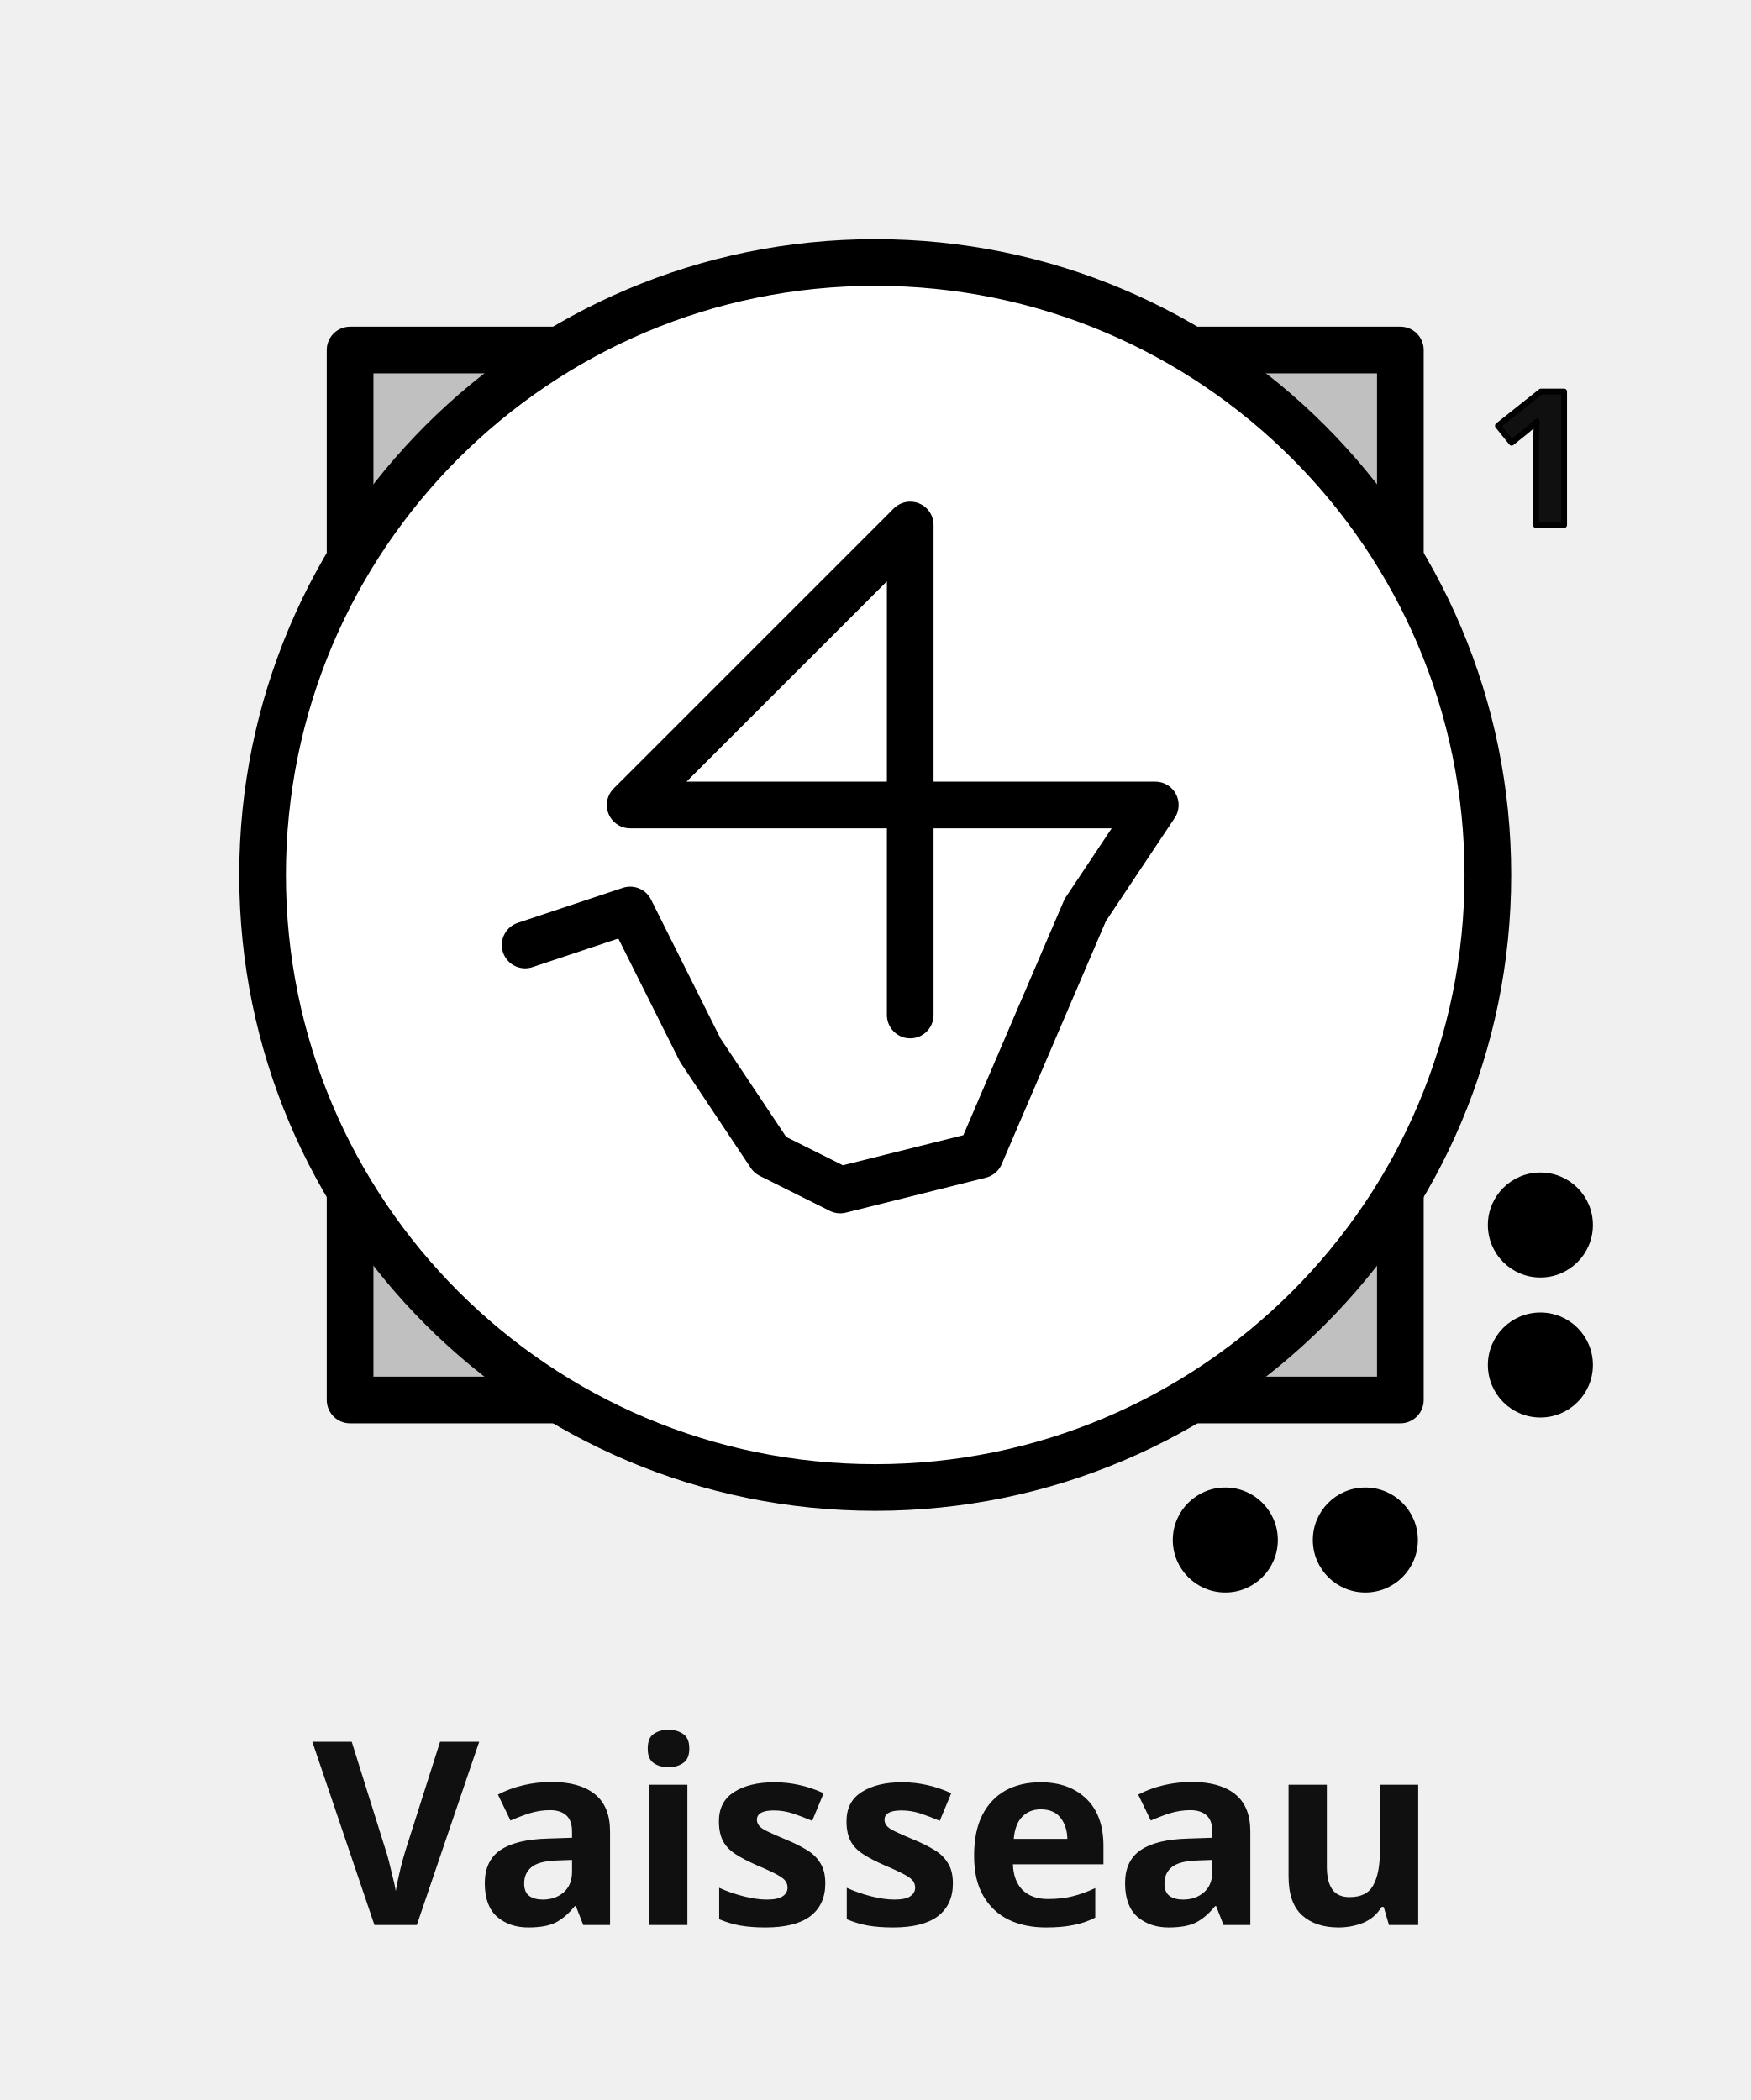
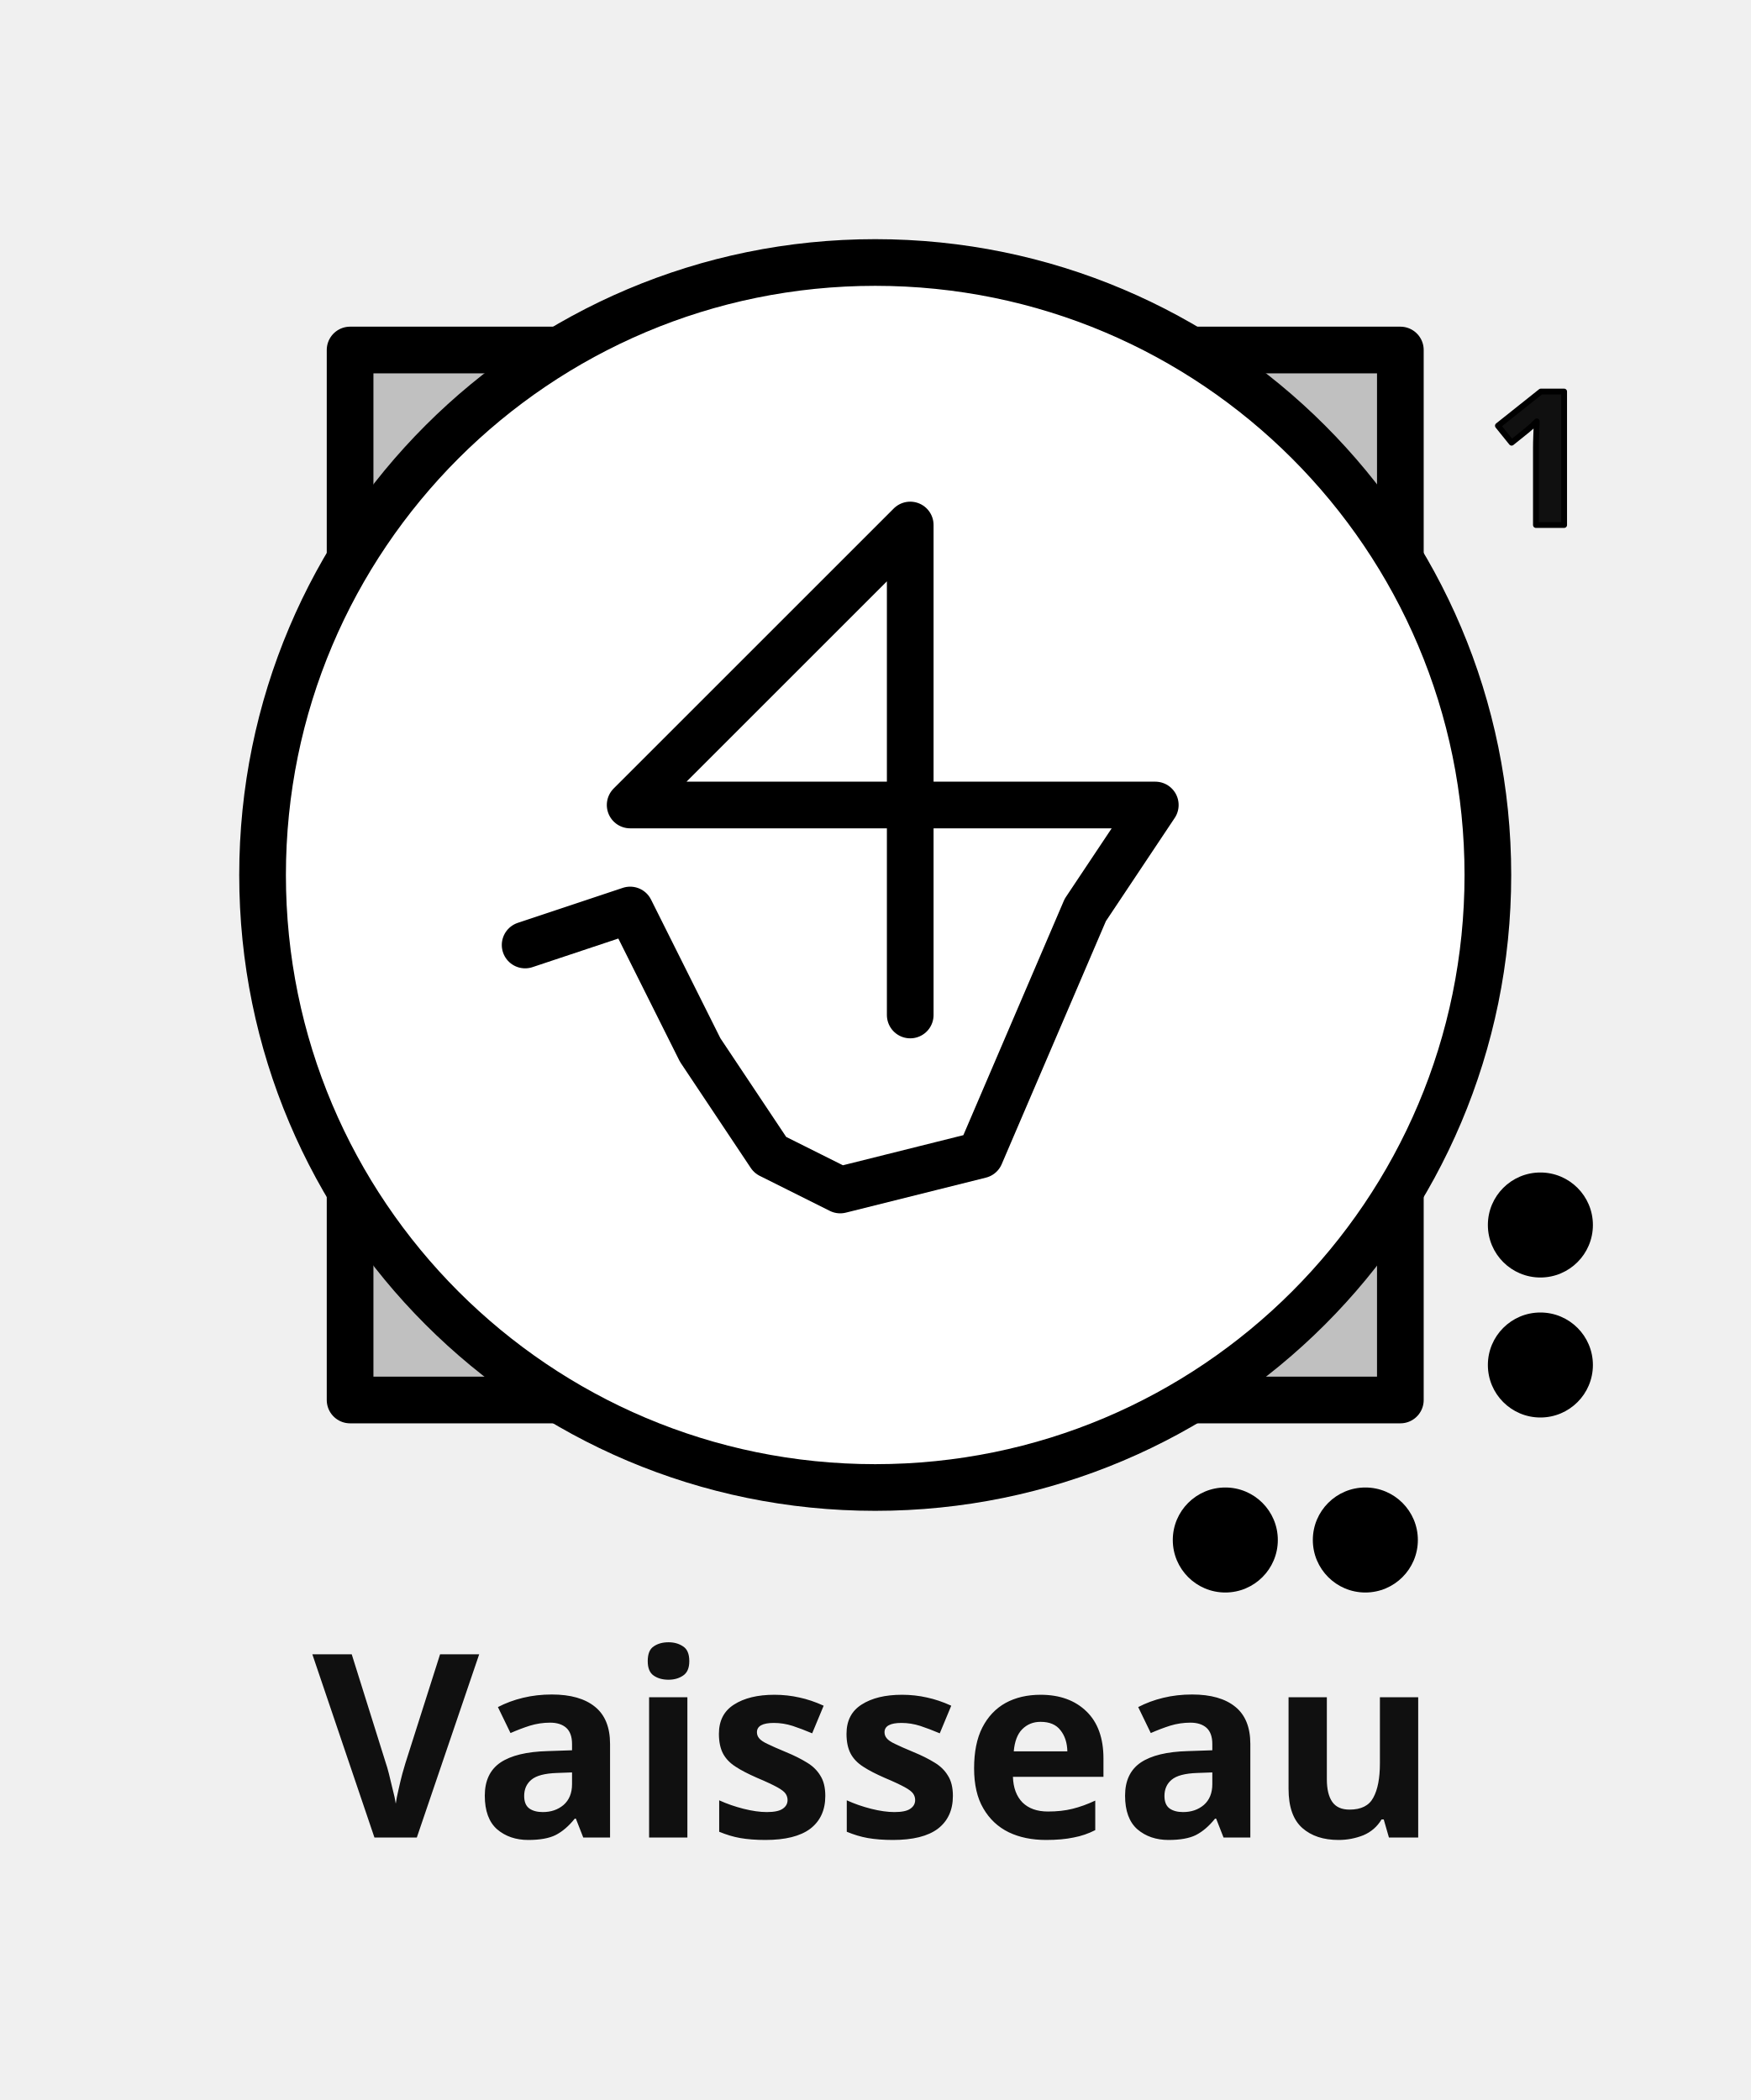
<svg xmlns="http://www.w3.org/2000/svg" width="25mm" height="30mm" viewBox="0 0 100 120" version="1.1">
  <g id="sd_1" class="icon sd" transform="translate(50,50)">
    <g style="fill:white;stroke:black;stroke-width:2pt;stroke-linejoin:round; stroke-linecap:round;">
      <path style="fill:silver" d="M -30,-30 l 60,0 00,60 -60,0 z" />
      <circle r="35" />
      <path style="fill:transparent;stroke:black;stroke-width:2pt;" d="M -20,4                 l 6,-2 4,8 4,6 4,2 8,-2 6,-14 4,-6 -30,0 16,-16 0,28                 " />
      <text x="38" y="-20" style="font-weight:600;font-size:8pt;font-family:Fira Sans;fill:#101010;text-anchor:middle;stroke-width:0.25pt;">1</text>
      <circle cx="28" cy="38" r="3" style="fill:black; stroke-width:0" />
      <circle cx="20" cy="38" r="3" style="fill:black; stroke-width:0" />
      <circle cx="38" cy="28" r="3" style="fill:black; stroke-width:0" />
      <circle cx="38" cy="20" r="3" style="fill:black; stroke-width:0" />
    </g>
-     <text style="font-weight:600;font-size:11pt;line-height:1.25;font-family:Fira Sans;fill:#101010;text-anchor:middle;" x="0" y="60">Vaisseau </text>
+     <text style="font-weight:600;font-size:11pt;line-height:1.25;font-family:Fira Sans;fill:#101010;text-anchor:middle;" x="0" y="55">Vaisseau </text>
  </g>
</svg>
